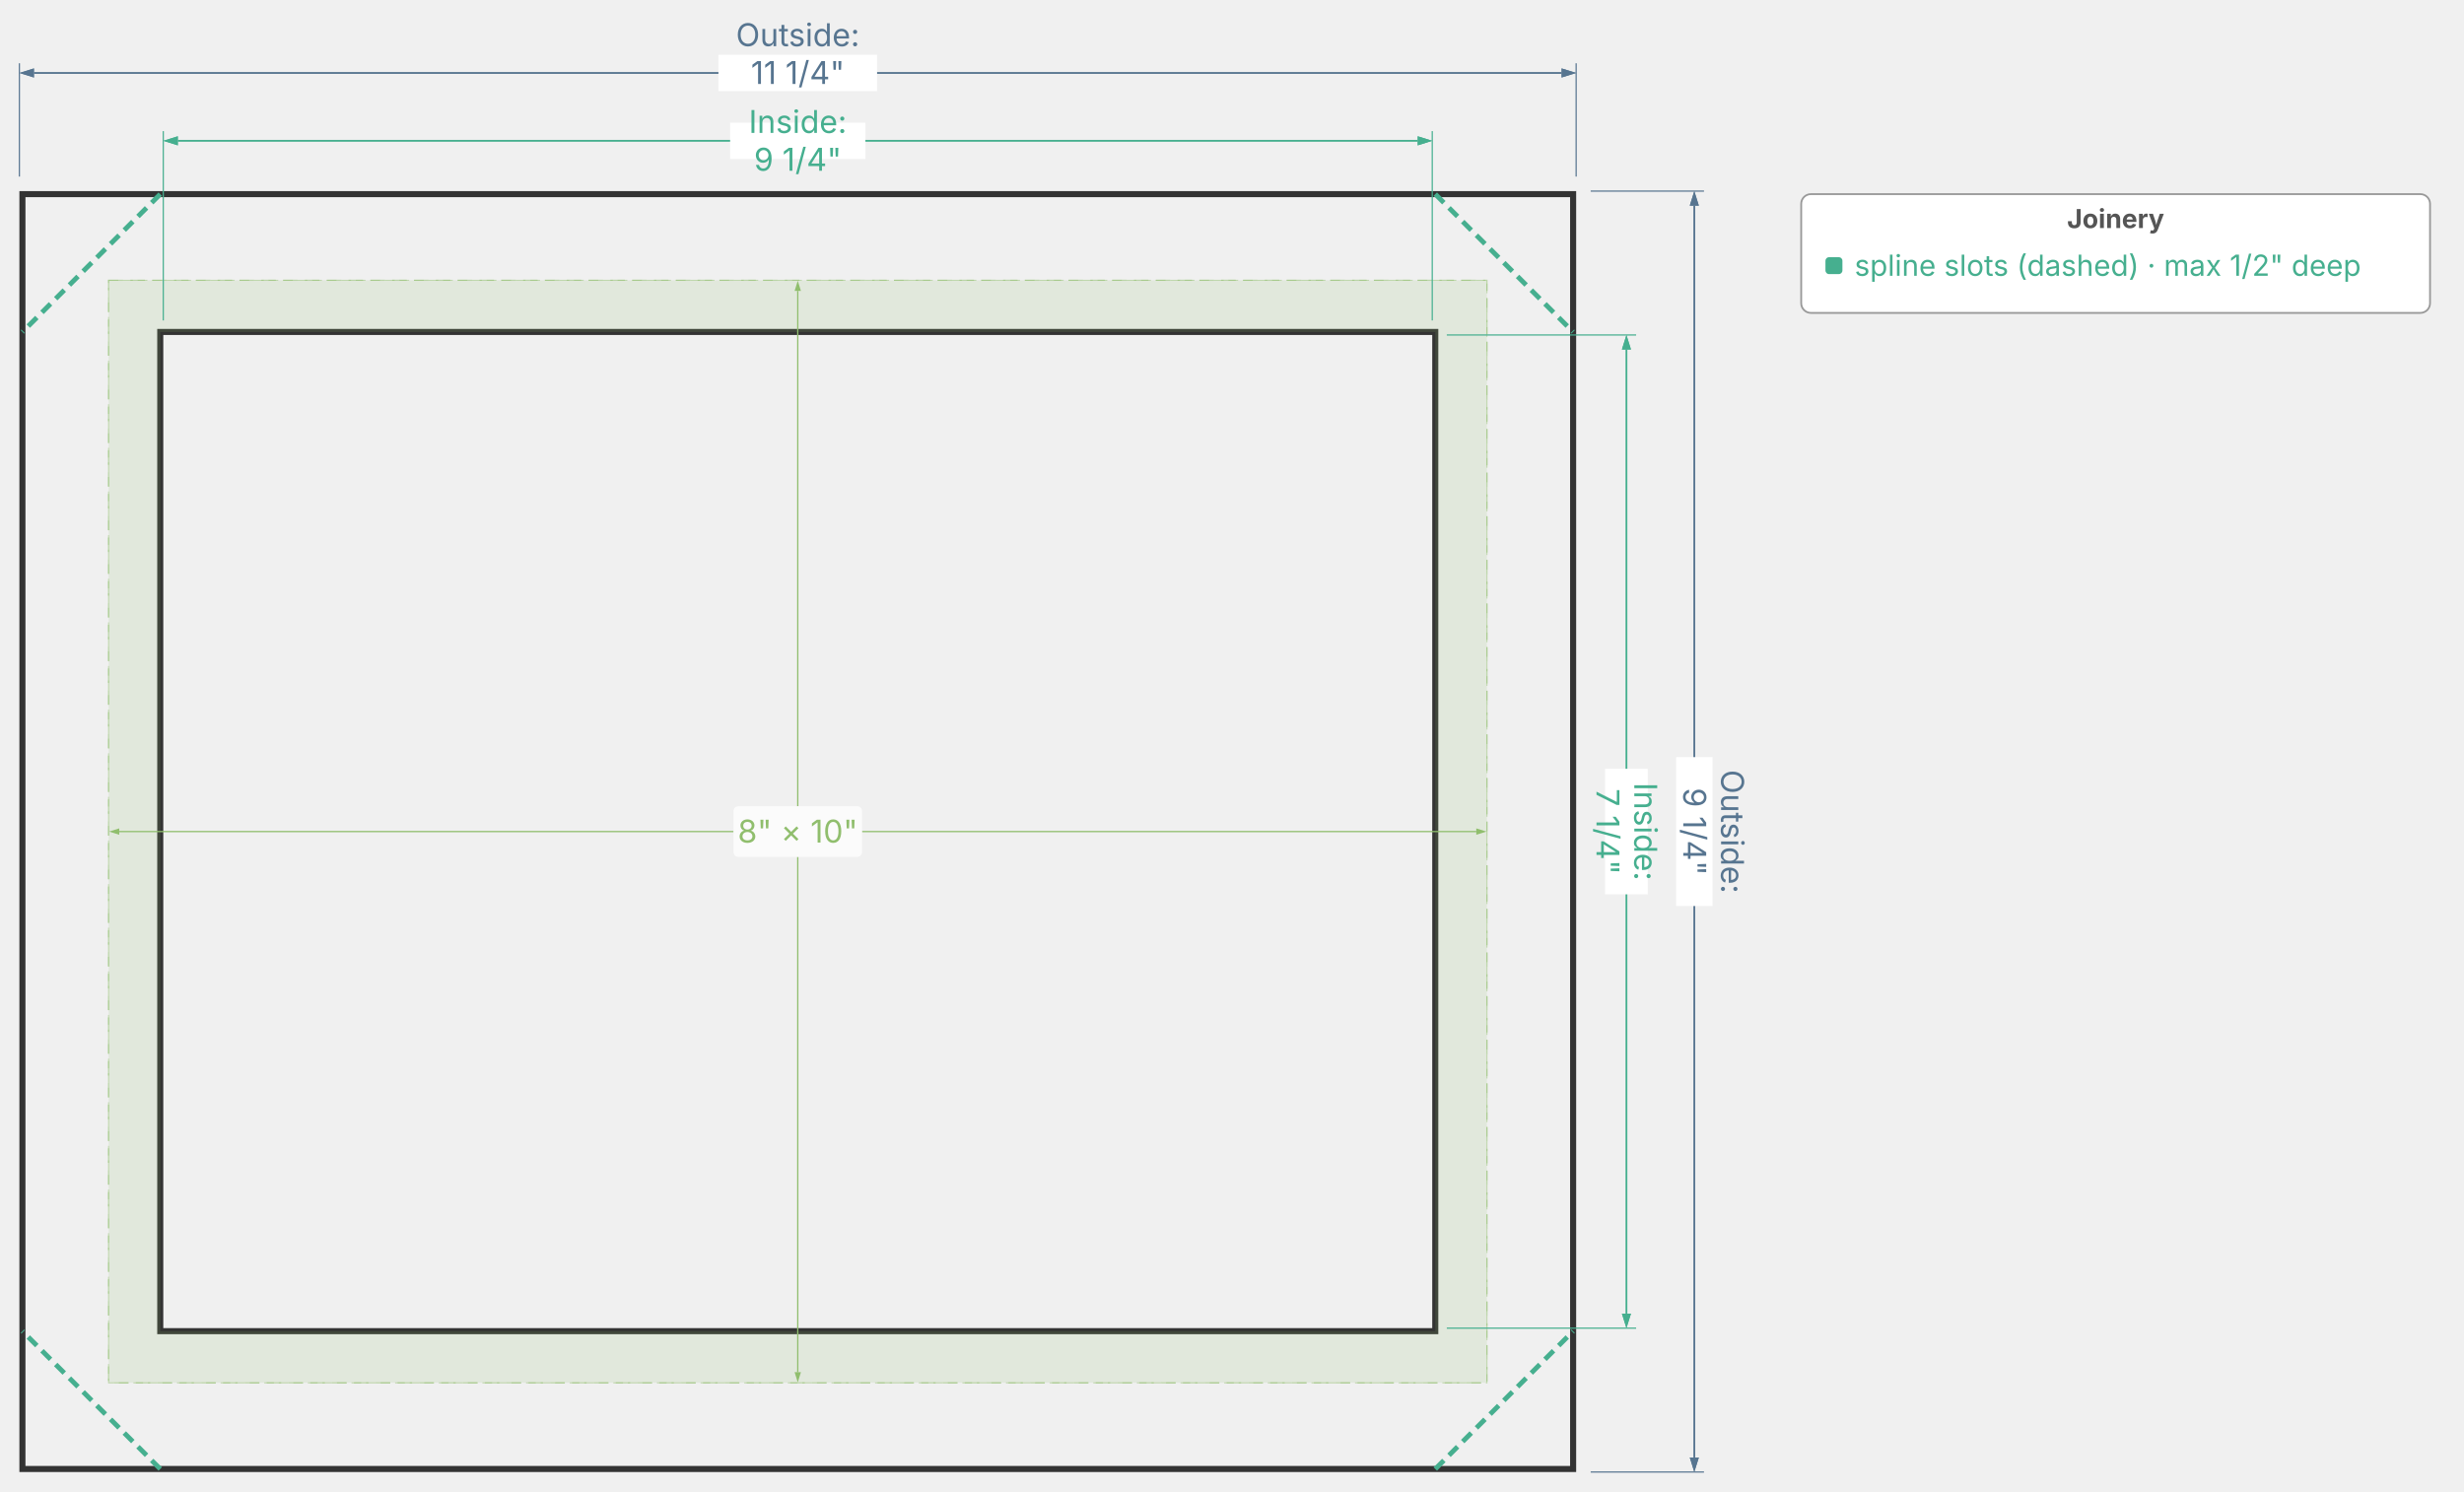
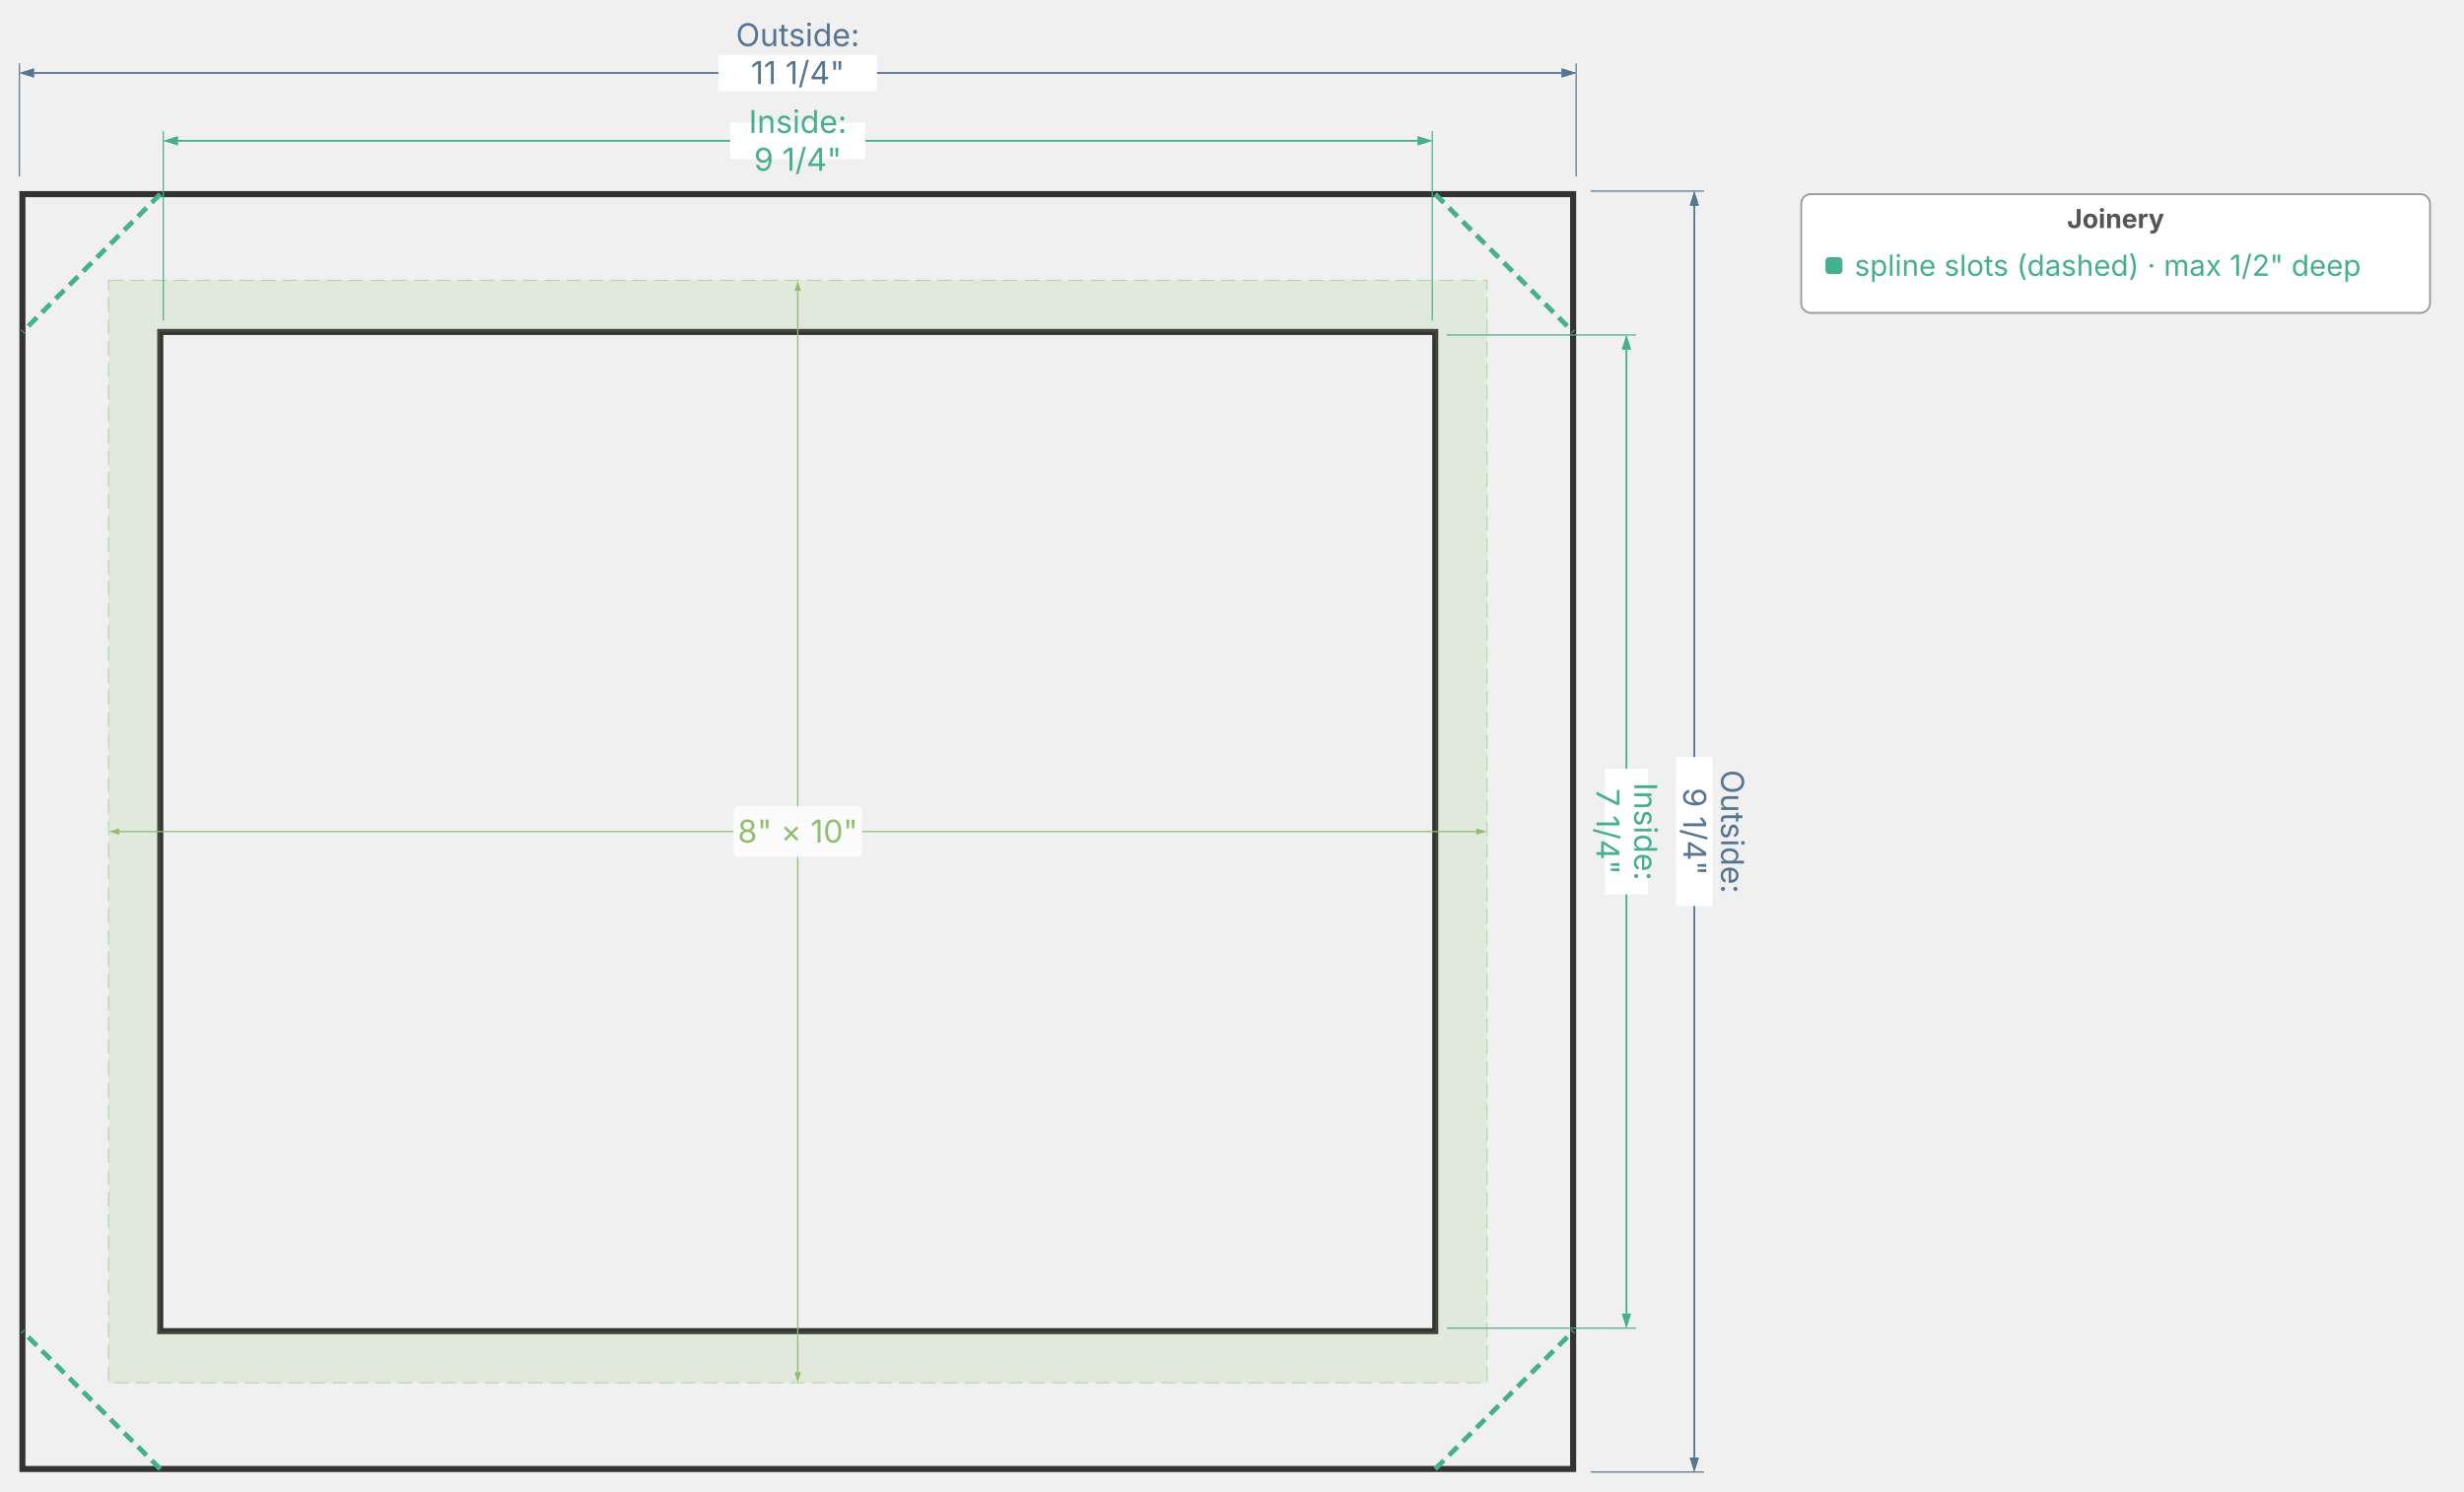
<svg xmlns="http://www.w3.org/2000/svg" viewBox="70.89 -6.10 1016.50 615.35">
  <defs>
    <pattern id="hatch" patternUnits="userSpaceOnUse" width="4" height="4">
      <path d="M-1,1 l2,-2 M0,4 l4,-4 M3,5 l2,-2" stroke="#CCCCCC" stroke-width="0.5" />
    </pattern>
  </defs>
  <g id="geometry">
    <rect x="80.14" y="74.00" width="639.73" height="526.00" stroke="#333333" stroke-width="2.5" fill="none" />
    <rect x="137.00" y="130.86" width="526.00" height="412.27" stroke="#333333" stroke-width="2.5" fill="none" />
  </g>
  <g id="rabbet-overlap">
    <path d="M115.68,109.54 h568.65 v454.92 h-568.65 Z M137.00,130.86 v412.27 h526.00 v-412.27 Z" fill="#90be6d" fill-opacity="0.15" fill-rule="evenodd" stroke="none" />
-     <rect x="115.68" y="109.54" width="568.65" height="454.92" fill="none" stroke="#90be6d" stroke-width="0.40" stroke-dasharray="4,2" stroke-opacity="0.5" />
  </g>
  <g id="content-boundary">
    <rect x="115.68" y="109.54" width="568.65" height="454.92" stroke="#90be6d" stroke-width="0.5" stroke-dasharray="6,3" fill="none" opacity="0.5" />
  </g>
  <g id="spline-corners">
    <line x1="137.00" y1="74.00" x2="80.14" y2="130.86" stroke="#46af8f" stroke-width="2" stroke-dasharray="5,3" />
    <line x1="663.00" y1="74.00" x2="719.86" y2="130.86" stroke="#46af8f" stroke-width="2" stroke-dasharray="5,3" />
    <line x1="137.00" y1="600.00" x2="80.14" y2="543.14" stroke="#46af8f" stroke-width="2" stroke-dasharray="5,3" />
    <line x1="663.00" y1="600.00" x2="719.86" y2="543.14" stroke="#46af8f" stroke-width="2" stroke-dasharray="5,3" />
  </g>
  <g id="dimensions">
    <g class="dimension">
      <line x1="138.25" y1="126.11" x2="138.25" y2="48.00" stroke="#46af8f" stroke-width="0.5" />
      <line x1="661.75" y1="126.11" x2="661.75" y2="48.00" stroke="#46af8f" stroke-width="0.5" />
      <polygon points="138.25,52.00 144.25,53.88 144.25,50.12" fill="#46af8f" data-arrow="true" />
      <line x1="144.25" y1="52.00" x2="655.75" y2="52.00" stroke="#46af8f" stroke-width="0.75" />
      <polygon points="661.75,52.00 655.75,50.12 655.75,53.88" fill="#46af8f" data-arrow="true" />
      <rect x="372.10" y="44.50" width="55.80" height="15.00" fill="#FFFFFF" stroke="none" />
      <polygon points="138.25,52.00 144.25,53.88 144.25,50.12" fill="#46af8f" data-arrow="true" />
      <polygon points="661.75,52.00 655.75,50.12 655.75,53.88" fill="#46af8f" data-arrow="true" />
    </g>
    <g class="dimension">
      <line x1="78.89" y1="66.75" x2="78.89" y2="20.00" stroke="#577590" stroke-width="0.5" />
      <line x1="721.11" y1="66.75" x2="721.11" y2="20.00" stroke="#577590" stroke-width="0.5" />
      <polygon points="78.89,24.00 84.89,25.88 84.89,22.12" fill="#577590" data-arrow="true" />
      <line x1="84.89" y1="24.00" x2="715.11" y2="24.00" stroke="#577590" stroke-width="0.75" />
      <polygon points="721.11,24.00 715.11,22.12 715.11,25.88" fill="#577590" data-arrow="true" />
      <rect x="367.28" y="16.50" width="65.44" height="15.00" fill="#FFFFFF" stroke="none" />
      <polygon points="78.89,24.00 84.89,25.88 84.89,22.12" fill="#577590" data-arrow="true" />
      <polygon points="721.11,24.00 715.11,22.12 715.11,25.88" fill="#577590" data-arrow="true" />
    </g>
    <g class="dimension">
      <line x1="667.75" y1="132.11" x2="745.86" y2="132.11" stroke="#46af8f" stroke-width="0.5" />
      <line x1="667.75" y1="541.89" x2="745.86" y2="541.89" stroke="#46af8f" stroke-width="0.5" />
      <polygon points="741.86,132.11 739.99,138.11 743.74,138.11" fill="#46af8f" data-arrow="true" />
      <line x1="741.86" y1="138.11" x2="741.86" y2="535.89" stroke="#46af8f" stroke-width="0.75" />
      <polygon points="741.86,541.89 743.74,535.89 739.99,535.89" fill="#46af8f" data-arrow="true" />
      <rect x="733.06" y="311.10" width="17.60" height="51.80" fill="#FFFFFF" stroke="none" />
      <polygon points="741.86,132.11 739.99,138.11 743.74,138.11" fill="#46af8f" data-arrow="true" />
      <polygon points="741.86,541.89 743.74,535.89 739.99,535.89" fill="#46af8f" data-arrow="true" />
    </g>
    <g class="dimension">
      <line x1="727.11" y1="72.75" x2="773.86" y2="72.75" stroke="#577590" stroke-width="0.5" />
      <line x1="727.11" y1="601.25" x2="773.86" y2="601.25" stroke="#577590" stroke-width="0.5" />
      <polygon points="769.86,72.75 767.99,78.75 771.74,78.75" fill="#577590" data-arrow="true" />
      <line x1="769.86" y1="78.75" x2="769.86" y2="595.25" stroke="#577590" stroke-width="0.75" />
      <polygon points="769.86,601.25 771.74,595.25 767.99,595.25" fill="#577590" data-arrow="true" />
      <rect x="762.36" y="306.28" width="15.00" height="61.44" fill="#FFFFFF" stroke="none" />
      <polygon points="769.86,72.75 767.99,78.75 771.74,78.75" fill="#577590" data-arrow="true" />
      <polygon points="769.86,601.25 771.74,595.25 767.99,595.25" fill="#577590" data-arrow="true" />
    </g>
    <text transform="translate(400.00, 48.75)" fill="#46af8f" font-family="Inter, system-ui, -apple-system, sans-serif" font-size="13px" text-anchor="middle">Inside:</text>
    <text transform="translate(400.00, 64.35)" fill="#46af8f" font-family="Inter, system-ui, -apple-system, sans-serif" font-size="13px" text-anchor="middle">9 1/4"</text>
    <text transform="translate(400.00, 12.95)" fill="#577590" font-family="Inter, system-ui, -apple-system, sans-serif" font-size="13px" text-anchor="middle">Outside:</text>
    <text transform="translate(400.00, 28.55)" fill="#577590" font-family="Inter, system-ui, -apple-system, sans-serif" font-size="13px" text-anchor="middle">11 1/4"</text>
    <text transform="rotate(90 749.66 337.00)" x="749.66" y="341.55" fill="#46af8f" font-family="Inter, system-ui, -apple-system, sans-serif" font-size="13px" text-anchor="middle">Inside:</text>
    <text transform="rotate(90 734.06 337.00)" x="734.06" y="341.55" fill="#46af8f" font-family="Inter, system-ui, -apple-system, sans-serif" font-size="13px" text-anchor="middle">7 1/4"</text>
    <text transform="rotate(90 785.46 337.00)" x="785.46" y="341.55" fill="#577590" font-family="Inter, system-ui, -apple-system, sans-serif" font-size="13px" text-anchor="middle">Outside:</text>
    <text transform="rotate(90 769.86 337.00)" x="769.86" y="341.55" fill="#577590" font-family="Inter, system-ui, -apple-system, sans-serif" font-size="13px" text-anchor="middle">9 1/4"</text>
  </g>
  <g id="artwork-indicator">
    <polygon points="115.88,337.00 120.08,338.31 120.08,335.69" fill="#90be6d" data-arrow="true" />
    <line x1="120.08" y1="337.00" x2="373.50" y2="337.00" stroke="#90be6d" stroke-width="0.525" />
    <line x1="426.50" y1="337.00" x2="679.92" y2="337.00" stroke="#90be6d" stroke-width="0.525" />
    <polygon points="684.12,337.00 679.92,335.69 679.92,338.31" fill="#90be6d" data-arrow="true" />
    <polygon points="400.00,109.74 398.69,113.94 401.31,113.94" fill="#90be6d" data-arrow="true" />
    <line x1="400.00" y1="113.94" x2="400.00" y2="326.55" stroke="#90be6d" stroke-width="0.525" />
    <line x1="400.00" y1="347.45" x2="400.00" y2="560.06" stroke="#90be6d" stroke-width="0.525" />
    <polygon points="400.00,564.26 401.31,560.06 398.69,560.06" fill="#90be6d" data-arrow="true" />
    <rect x="373.50" y="326.55" width="53.01" height="20.90" fill="#FFFFFF" fill-opacity="0.75" stroke="none" rx="2" />
    <text transform="translate(400.00, 341.55)" fill="#90be6d" font-family="Inter, system-ui, -apple-system, sans-serif" font-size="13.00px" text-anchor="middle">8" × 10"</text>
  </g>
  <g id="overlay-card">
    <rect x="813.96" y="74.00" width="259.42" height="49.00" fill="#FFFFFF" stroke="#999" stroke-width="0.75" rx="4" />
    <text transform="translate(943.68, 88.00)" fill="#555" font-family="Inter, system-ui, -apple-system, sans-serif" font-size="10.8" font-weight="bold" text-anchor="middle">Joinery</text>
    <rect x="823.96" y="100.00" width="7" height="7" rx="1.5" fill="#46af8f" />
    <text transform="translate(835.96, 107.70)" fill="#46af8f" font-family="Inter, system-ui, -apple-system, sans-serif" font-size="12px" text-anchor="start">spline slots (dashed) · max 1/2" deep</text>
  </g>
</svg>
